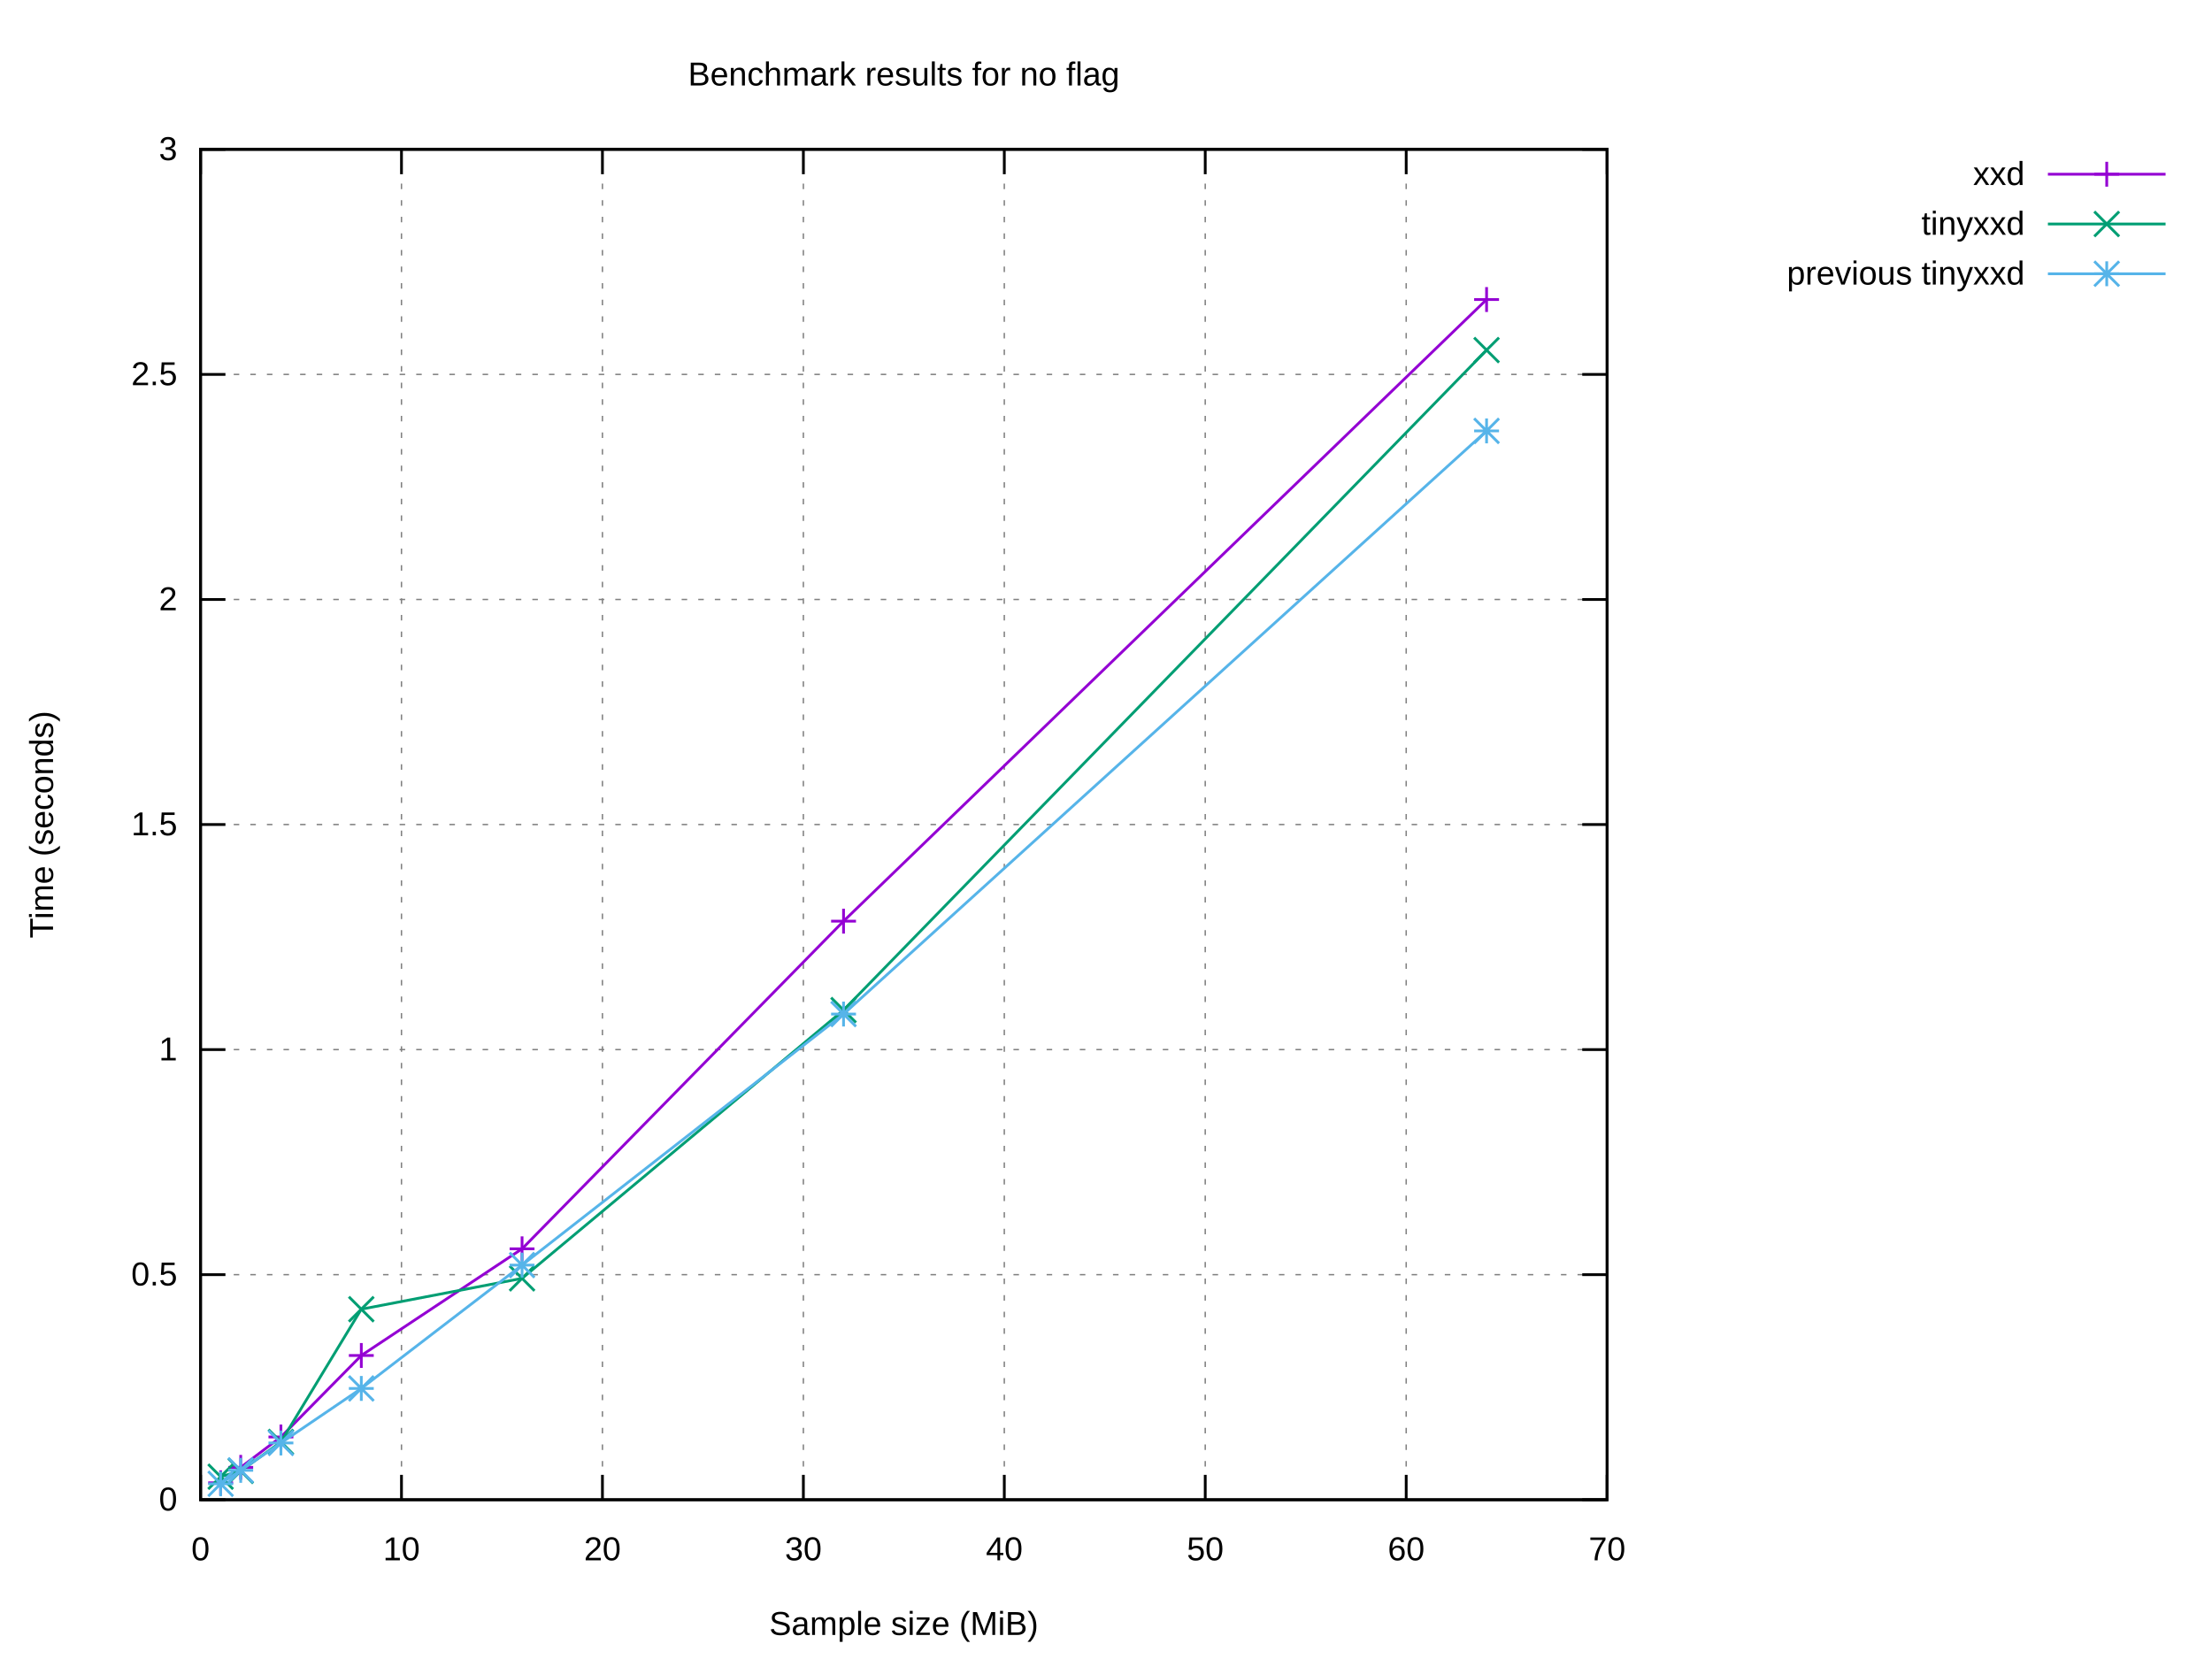
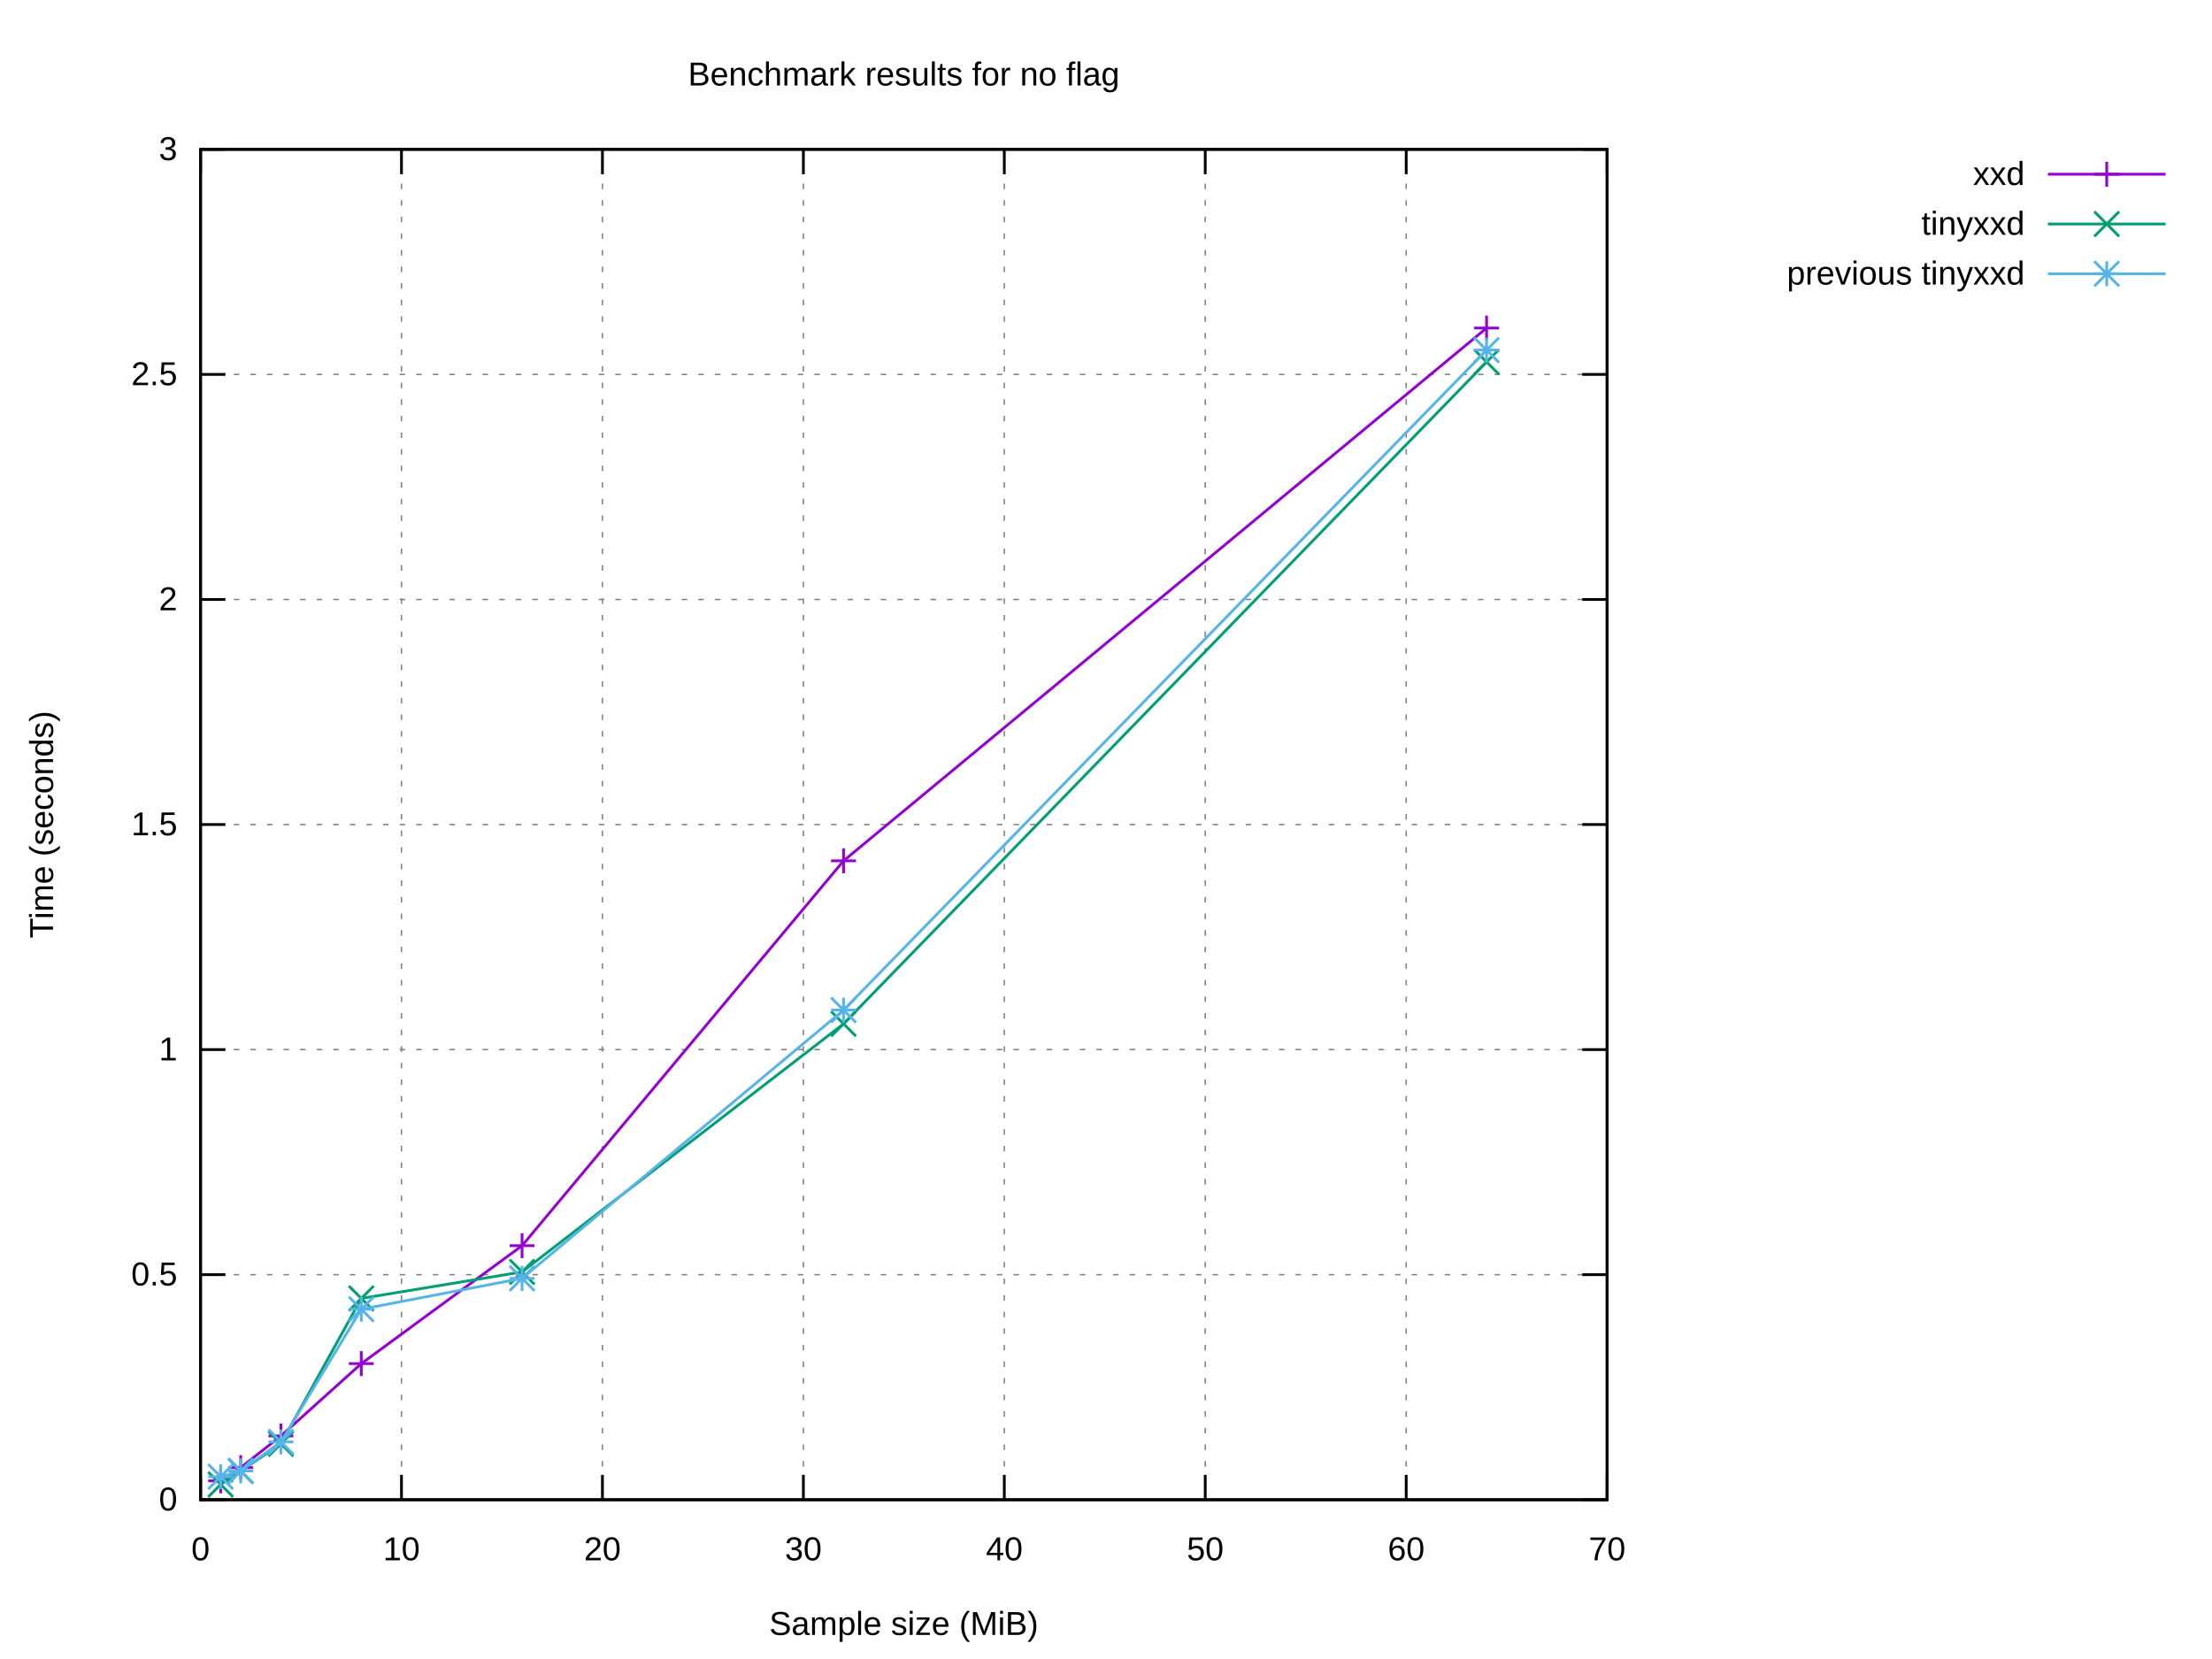
<svg xmlns="http://www.w3.org/2000/svg" xmlns:xlink="http://www.w3.org/1999/xlink" width="800" height="600" viewBox="0 0 800 600">
  <g id="gnuplot_canvas">
    <rect x="0" y="0" width="800" height="600" fill="#ffffff" />
    <defs>
      <circle id="gpDot" r="0.5" stroke-width="0.5" stroke="currentColor" />
      <path id="gpPt0" stroke-width="0.222" stroke="currentColor" d="M-1,0 h2 M0,-1 v2" />
      <path id="gpPt1" stroke-width="0.222" stroke="currentColor" d="M-1,-1 L1,1 M1,-1 L-1,1" />
      <path id="gpPt2" stroke-width="0.222" stroke="currentColor" d="M-1,0 L1,0 M0,-1 L0,1 M-1,-1 L1,1 M-1,1 L1,-1" />
      <rect id="gpPt3" stroke-width="0.222" stroke="currentColor" x="-1" y="-1" width="2" height="2" />
      <rect id="gpPt4" stroke-width="0.222" stroke="currentColor" fill="currentColor" x="-1" y="-1" width="2" height="2" />
      <circle id="gpPt5" stroke-width="0.222" stroke="currentColor" cx="0" cy="0" r="1" />
      <use xlink:href="#gpPt5" id="gpPt6" fill="currentColor" stroke="none" />
      <path id="gpPt7" stroke-width="0.222" stroke="currentColor" d="M0,-1.33 L-1.33,0.67 L1.33,0.67 z" />
      <use xlink:href="#gpPt7" id="gpPt8" fill="currentColor" stroke="none" />
      <use xlink:href="#gpPt7" id="gpPt9" stroke="currentColor" transform="rotate(180)" />
      <use xlink:href="#gpPt9" id="gpPt10" fill="currentColor" stroke="none" />
      <use xlink:href="#gpPt3" id="gpPt11" stroke="currentColor" transform="rotate(45)" />
      <use xlink:href="#gpPt11" id="gpPt12" fill="currentColor" stroke="none" />
      <path id="gpPt13" stroke-width="0.222" stroke="currentColor" d="M0,1.330 L1.265,0.411 L0.782,-1.067 L-0.782,-1.076 L-1.265,0.411 z" />
      <use xlink:href="#gpPt13" id="gpPt14" fill="currentColor" stroke="none" />
      <filter id="textbox" filterUnits="objectBoundingBox" x="0" y="0" height="1" width="1">
        <feFlood flood-color="#FFFFFF" flood-opacity="1" result="bgnd" />
        <feComposite in="SourceGraphic" in2="bgnd" operator="atop" />
      </filter>
      <filter id="greybox" filterUnits="objectBoundingBox" x="0" y="0" height="1" width="1">
        <feFlood flood-color="lightgrey" flood-opacity="1" result="grey" />
        <feComposite in="SourceGraphic" in2="grey" operator="atop" />
      </filter>
    </defs>
    <g fill="none" color="#FFFFFF" stroke="currentColor" stroke-width="1.00" stroke-linecap="butt" stroke-linejoin="miter">
</g>
    <g fill="none" color="black" stroke="currentColor" stroke-width="1.00" stroke-linecap="butt" stroke-linejoin="miter">
</g>
    <g fill="none" color="black" stroke="black" stroke-width="0.50" stroke-linecap="butt" stroke-linejoin="miter">
</g>
    <g fill="none" color="gray" stroke="currentColor" stroke-width="0.50" stroke-linecap="butt" stroke-linejoin="miter">
      <path stroke="gray" stroke-dasharray="2,4" class="gridline" d="M72.53,542.40 L581.24,542.40  " />
    </g>
    <g fill="none" color="gray" stroke="gray" stroke-width="1.00" stroke-linecap="butt" stroke-linejoin="miter">
</g>
    <g fill="none" color="black" stroke="currentColor" stroke-width="1.00" stroke-linecap="butt" stroke-linejoin="miter">
      <path stroke="black" d="M72.53,542.40 L81.53,542.40 M581.24,542.40 L572.24,542.40  " />
      <g transform="translate(64.14,546.30)" stroke="none" fill="black" font-family="Arial" font-size="12.00" text-anchor="end">
        <text>
          <tspan font-family="Arial"> 0</tspan>
        </text>
      </g>
    </g>
    <g fill="none" color="black" stroke="currentColor" stroke-width="1.00" stroke-linecap="butt" stroke-linejoin="miter">
</g>
    <g fill="none" color="black" stroke="black" stroke-width="0.50" stroke-linecap="butt" stroke-linejoin="miter">
</g>
    <g fill="none" color="gray" stroke="currentColor" stroke-width="0.50" stroke-linecap="butt" stroke-linejoin="miter">
      <path stroke="gray" stroke-dasharray="2,4" class="gridline" d="M72.53,461.00 L581.24,461.00  " />
    </g>
    <g fill="none" color="gray" stroke="gray" stroke-width="1.00" stroke-linecap="butt" stroke-linejoin="miter">
</g>
    <g fill="none" color="black" stroke="currentColor" stroke-width="1.00" stroke-linecap="butt" stroke-linejoin="miter">
      <path stroke="black" d="M72.53,461.00 L81.53,461.00 M581.24,461.00 L572.24,461.00  " />
      <g transform="translate(64.14,464.90)" stroke="none" fill="black" font-family="Arial" font-size="12.00" text-anchor="end">
        <text>
          <tspan font-family="Arial"> 0.5</tspan>
        </text>
      </g>
    </g>
    <g fill="none" color="black" stroke="currentColor" stroke-width="1.00" stroke-linecap="butt" stroke-linejoin="miter">
</g>
    <g fill="none" color="black" stroke="black" stroke-width="0.50" stroke-linecap="butt" stroke-linejoin="miter">
</g>
    <g fill="none" color="gray" stroke="currentColor" stroke-width="0.50" stroke-linecap="butt" stroke-linejoin="miter">
      <path stroke="gray" stroke-dasharray="2,4" class="gridline" d="M72.53,379.60 L581.24,379.60  " />
    </g>
    <g fill="none" color="gray" stroke="gray" stroke-width="1.00" stroke-linecap="butt" stroke-linejoin="miter">
</g>
    <g fill="none" color="black" stroke="currentColor" stroke-width="1.00" stroke-linecap="butt" stroke-linejoin="miter">
      <path stroke="black" d="M72.53,379.60 L81.53,379.60 M581.24,379.60 L572.24,379.60  " />
      <g transform="translate(64.14,383.50)" stroke="none" fill="black" font-family="Arial" font-size="12.00" text-anchor="end">
        <text>
          <tspan font-family="Arial"> 1</tspan>
        </text>
      </g>
    </g>
    <g fill="none" color="black" stroke="currentColor" stroke-width="1.00" stroke-linecap="butt" stroke-linejoin="miter">
</g>
    <g fill="none" color="black" stroke="black" stroke-width="0.50" stroke-linecap="butt" stroke-linejoin="miter">
</g>
    <g fill="none" color="gray" stroke="currentColor" stroke-width="0.50" stroke-linecap="butt" stroke-linejoin="miter">
      <path stroke="gray" stroke-dasharray="2,4" class="gridline" d="M72.53,298.20 L581.24,298.20  " />
    </g>
    <g fill="none" color="gray" stroke="gray" stroke-width="1.00" stroke-linecap="butt" stroke-linejoin="miter">
</g>
    <g fill="none" color="black" stroke="currentColor" stroke-width="1.00" stroke-linecap="butt" stroke-linejoin="miter">
      <path stroke="black" d="M72.53,298.20 L81.53,298.20 M581.24,298.20 L572.24,298.20  " />
      <g transform="translate(64.14,302.10)" stroke="none" fill="black" font-family="Arial" font-size="12.00" text-anchor="end">
        <text>
          <tspan font-family="Arial"> 1.5</tspan>
        </text>
      </g>
    </g>
    <g fill="none" color="black" stroke="currentColor" stroke-width="1.00" stroke-linecap="butt" stroke-linejoin="miter">
</g>
    <g fill="none" color="black" stroke="black" stroke-width="0.50" stroke-linecap="butt" stroke-linejoin="miter">
</g>
    <g fill="none" color="gray" stroke="currentColor" stroke-width="0.50" stroke-linecap="butt" stroke-linejoin="miter">
      <path stroke="gray" stroke-dasharray="2,4" class="gridline" d="M72.53,216.81 L581.24,216.81  " />
    </g>
    <g fill="none" color="gray" stroke="gray" stroke-width="1.00" stroke-linecap="butt" stroke-linejoin="miter">
</g>
    <g fill="none" color="black" stroke="currentColor" stroke-width="1.00" stroke-linecap="butt" stroke-linejoin="miter">
      <path stroke="black" d="M72.53,216.81 L81.53,216.81 M581.24,216.81 L572.24,216.81  " />
      <g transform="translate(64.14,220.71)" stroke="none" fill="black" font-family="Arial" font-size="12.00" text-anchor="end">
        <text>
          <tspan font-family="Arial"> 2</tspan>
        </text>
      </g>
    </g>
    <g fill="none" color="black" stroke="currentColor" stroke-width="1.00" stroke-linecap="butt" stroke-linejoin="miter">
</g>
    <g fill="none" color="black" stroke="black" stroke-width="0.50" stroke-linecap="butt" stroke-linejoin="miter">
</g>
    <g fill="none" color="gray" stroke="currentColor" stroke-width="0.50" stroke-linecap="butt" stroke-linejoin="miter">
      <path stroke="gray" stroke-dasharray="2,4" class="gridline" d="M72.53,135.41 L581.24,135.41  " />
    </g>
    <g fill="none" color="gray" stroke="gray" stroke-width="1.00" stroke-linecap="butt" stroke-linejoin="miter">
</g>
    <g fill="none" color="black" stroke="currentColor" stroke-width="1.00" stroke-linecap="butt" stroke-linejoin="miter">
      <path stroke="black" d="M72.53,135.41 L81.53,135.41 M581.24,135.41 L572.24,135.41  " />
      <g transform="translate(64.14,139.31)" stroke="none" fill="black" font-family="Arial" font-size="12.00" text-anchor="end">
        <text>
          <tspan font-family="Arial"> 2.5</tspan>
        </text>
      </g>
    </g>
    <g fill="none" color="black" stroke="currentColor" stroke-width="1.00" stroke-linecap="butt" stroke-linejoin="miter">
</g>
    <g fill="none" color="black" stroke="black" stroke-width="0.50" stroke-linecap="butt" stroke-linejoin="miter">
</g>
    <g fill="none" color="gray" stroke="currentColor" stroke-width="0.50" stroke-linecap="butt" stroke-linejoin="miter">
      <path stroke="gray" stroke-dasharray="2,4" class="gridline" d="M72.53,54.01 L581.24,54.01  " />
    </g>
    <g fill="none" color="gray" stroke="gray" stroke-width="1.00" stroke-linecap="butt" stroke-linejoin="miter">
</g>
    <g fill="none" color="black" stroke="currentColor" stroke-width="1.00" stroke-linecap="butt" stroke-linejoin="miter">
      <path stroke="black" d="M72.53,54.01 L81.53,54.01 M581.24,54.01 L572.24,54.01  " />
      <g transform="translate(64.14,57.91)" stroke="none" fill="black" font-family="Arial" font-size="12.00" text-anchor="end">
        <text>
          <tspan font-family="Arial"> 3</tspan>
        </text>
      </g>
    </g>
    <g fill="none" color="black" stroke="currentColor" stroke-width="1.00" stroke-linecap="butt" stroke-linejoin="miter">
</g>
    <g fill="none" color="black" stroke="black" stroke-width="0.50" stroke-linecap="butt" stroke-linejoin="miter">
</g>
    <g fill="none" color="gray" stroke="currentColor" stroke-width="0.50" stroke-linecap="butt" stroke-linejoin="miter">
      <path stroke="gray" stroke-dasharray="2,4" class="gridline" d="M72.53,542.40 L72.53,54.01  " />
    </g>
    <g fill="none" color="gray" stroke="gray" stroke-width="1.00" stroke-linecap="butt" stroke-linejoin="miter">
</g>
    <g fill="none" color="black" stroke="currentColor" stroke-width="1.00" stroke-linecap="butt" stroke-linejoin="miter">
      <path stroke="black" d="M72.53,542.40 L72.53,533.40 M72.53,54.01 L72.53,63.01  " />
      <g transform="translate(72.53,564.30)" stroke="none" fill="black" font-family="Arial" font-size="12.00" text-anchor="middle">
        <text>
          <tspan font-family="Arial"> 0</tspan>
        </text>
      </g>
    </g>
    <g fill="none" color="black" stroke="currentColor" stroke-width="1.00" stroke-linecap="butt" stroke-linejoin="miter">
</g>
    <g fill="none" color="black" stroke="black" stroke-width="0.50" stroke-linecap="butt" stroke-linejoin="miter">
</g>
    <g fill="none" color="gray" stroke="currentColor" stroke-width="0.50" stroke-linecap="butt" stroke-linejoin="miter">
      <path stroke="gray" stroke-dasharray="2,4" class="gridline" d="M145.20,542.40 L145.20,54.01  " />
    </g>
    <g fill="none" color="gray" stroke="gray" stroke-width="1.00" stroke-linecap="butt" stroke-linejoin="miter">
</g>
    <g fill="none" color="black" stroke="currentColor" stroke-width="1.00" stroke-linecap="butt" stroke-linejoin="miter">
      <path stroke="black" d="M145.20,542.40 L145.20,533.40 M145.20,54.01 L145.20,63.01  " />
      <g transform="translate(145.20,564.30)" stroke="none" fill="black" font-family="Arial" font-size="12.00" text-anchor="middle">
        <text>
          <tspan font-family="Arial"> 10</tspan>
        </text>
      </g>
    </g>
    <g fill="none" color="black" stroke="currentColor" stroke-width="1.00" stroke-linecap="butt" stroke-linejoin="miter">
</g>
    <g fill="none" color="black" stroke="black" stroke-width="0.50" stroke-linecap="butt" stroke-linejoin="miter">
</g>
    <g fill="none" color="gray" stroke="currentColor" stroke-width="0.50" stroke-linecap="butt" stroke-linejoin="miter">
      <path stroke="gray" stroke-dasharray="2,4" class="gridline" d="M217.88,542.40 L217.88,54.01  " />
    </g>
    <g fill="none" color="gray" stroke="gray" stroke-width="1.00" stroke-linecap="butt" stroke-linejoin="miter">
</g>
    <g fill="none" color="black" stroke="currentColor" stroke-width="1.00" stroke-linecap="butt" stroke-linejoin="miter">
      <path stroke="black" d="M217.88,542.40 L217.88,533.40 M217.88,54.01 L217.88,63.01  " />
      <g transform="translate(217.88,564.30)" stroke="none" fill="black" font-family="Arial" font-size="12.00" text-anchor="middle">
        <text>
          <tspan font-family="Arial"> 20</tspan>
        </text>
      </g>
    </g>
    <g fill="none" color="black" stroke="currentColor" stroke-width="1.00" stroke-linecap="butt" stroke-linejoin="miter">
</g>
    <g fill="none" color="black" stroke="black" stroke-width="0.50" stroke-linecap="butt" stroke-linejoin="miter">
</g>
    <g fill="none" color="gray" stroke="currentColor" stroke-width="0.50" stroke-linecap="butt" stroke-linejoin="miter">
      <path stroke="gray" stroke-dasharray="2,4" class="gridline" d="M290.55,542.40 L290.55,54.01  " />
    </g>
    <g fill="none" color="gray" stroke="gray" stroke-width="1.00" stroke-linecap="butt" stroke-linejoin="miter">
</g>
    <g fill="none" color="black" stroke="currentColor" stroke-width="1.00" stroke-linecap="butt" stroke-linejoin="miter">
      <path stroke="black" d="M290.55,542.40 L290.55,533.40 M290.55,54.01 L290.55,63.01  " />
      <g transform="translate(290.55,564.30)" stroke="none" fill="black" font-family="Arial" font-size="12.00" text-anchor="middle">
        <text>
          <tspan font-family="Arial"> 30</tspan>
        </text>
      </g>
    </g>
    <g fill="none" color="black" stroke="currentColor" stroke-width="1.00" stroke-linecap="butt" stroke-linejoin="miter">
</g>
    <g fill="none" color="black" stroke="black" stroke-width="0.50" stroke-linecap="butt" stroke-linejoin="miter">
</g>
    <g fill="none" color="gray" stroke="currentColor" stroke-width="0.50" stroke-linecap="butt" stroke-linejoin="miter">
      <path stroke="gray" stroke-dasharray="2,4" class="gridline" d="M363.22,542.40 L363.22,54.01  " />
    </g>
    <g fill="none" color="gray" stroke="gray" stroke-width="1.00" stroke-linecap="butt" stroke-linejoin="miter">
</g>
    <g fill="none" color="black" stroke="currentColor" stroke-width="1.00" stroke-linecap="butt" stroke-linejoin="miter">
      <path stroke="black" d="M363.22,542.40 L363.22,533.40 M363.22,54.01 L363.22,63.01  " />
      <g transform="translate(363.22,564.30)" stroke="none" fill="black" font-family="Arial" font-size="12.00" text-anchor="middle">
        <text>
          <tspan font-family="Arial"> 40</tspan>
        </text>
      </g>
    </g>
    <g fill="none" color="black" stroke="currentColor" stroke-width="1.00" stroke-linecap="butt" stroke-linejoin="miter">
</g>
    <g fill="none" color="black" stroke="black" stroke-width="0.50" stroke-linecap="butt" stroke-linejoin="miter">
</g>
    <g fill="none" color="gray" stroke="currentColor" stroke-width="0.50" stroke-linecap="butt" stroke-linejoin="miter">
      <path stroke="gray" stroke-dasharray="2,4" class="gridline" d="M435.89,542.40 L435.89,54.01  " />
    </g>
    <g fill="none" color="gray" stroke="gray" stroke-width="1.00" stroke-linecap="butt" stroke-linejoin="miter">
</g>
    <g fill="none" color="black" stroke="currentColor" stroke-width="1.00" stroke-linecap="butt" stroke-linejoin="miter">
      <path stroke="black" d="M435.89,542.40 L435.89,533.40 M435.89,54.01 L435.89,63.01  " />
      <g transform="translate(435.89,564.30)" stroke="none" fill="black" font-family="Arial" font-size="12.00" text-anchor="middle">
        <text>
          <tspan font-family="Arial"> 50</tspan>
        </text>
      </g>
    </g>
    <g fill="none" color="black" stroke="currentColor" stroke-width="1.00" stroke-linecap="butt" stroke-linejoin="miter">
</g>
    <g fill="none" color="black" stroke="black" stroke-width="0.50" stroke-linecap="butt" stroke-linejoin="miter">
</g>
    <g fill="none" color="gray" stroke="currentColor" stroke-width="0.50" stroke-linecap="butt" stroke-linejoin="miter">
      <path stroke="gray" stroke-dasharray="2,4" class="gridline" d="M508.57,542.40 L508.57,54.01  " />
    </g>
    <g fill="none" color="gray" stroke="gray" stroke-width="1.00" stroke-linecap="butt" stroke-linejoin="miter">
</g>
    <g fill="none" color="black" stroke="currentColor" stroke-width="1.00" stroke-linecap="butt" stroke-linejoin="miter">
      <path stroke="black" d="M508.57,542.40 L508.57,533.40 M508.57,54.01 L508.57,63.01  " />
      <g transform="translate(508.57,564.30)" stroke="none" fill="black" font-family="Arial" font-size="12.00" text-anchor="middle">
        <text>
          <tspan font-family="Arial"> 60</tspan>
        </text>
      </g>
    </g>
    <g fill="none" color="black" stroke="currentColor" stroke-width="1.00" stroke-linecap="butt" stroke-linejoin="miter">
</g>
    <g fill="none" color="black" stroke="black" stroke-width="0.50" stroke-linecap="butt" stroke-linejoin="miter">
</g>
    <g fill="none" color="gray" stroke="currentColor" stroke-width="0.50" stroke-linecap="butt" stroke-linejoin="miter">
      <path stroke="gray" stroke-dasharray="2,4" class="gridline" d="M581.24,542.40 L581.24,54.01  " />
    </g>
    <g fill="none" color="gray" stroke="gray" stroke-width="1.00" stroke-linecap="butt" stroke-linejoin="miter">
</g>
    <g fill="none" color="black" stroke="currentColor" stroke-width="1.00" stroke-linecap="butt" stroke-linejoin="miter">
      <path stroke="black" d="M581.24,542.40 L581.24,533.40 M581.24,54.01 L581.24,63.01  " />
      <g transform="translate(581.24,564.30)" stroke="none" fill="black" font-family="Arial" font-size="12.00" text-anchor="middle">
        <text>
          <tspan font-family="Arial"> 70</tspan>
        </text>
      </g>
    </g>
    <g fill="none" color="black" stroke="currentColor" stroke-width="1.00" stroke-linecap="butt" stroke-linejoin="miter">
</g>
    <g fill="none" color="black" stroke="currentColor" stroke-width="1.00" stroke-linecap="butt" stroke-linejoin="miter">
      <path stroke="black" d="M72.53,54.01 L72.53,542.40 L581.24,542.40 L581.24,54.01 L72.53,54.01 Z  " />
    </g>
    <g fill="none" color="black" stroke="currentColor" stroke-width="1.00" stroke-linecap="butt" stroke-linejoin="miter">
</g>
    <g id="gnuplot_plot_1">
      <g fill="none" color="black" stroke="currentColor" stroke-width="1.00" stroke-linecap="butt" stroke-linejoin="miter">
        <g transform="translate(732.26,66.91)" stroke="none" fill="black" font-family="Arial" font-size="12.00" text-anchor="end">
          <text>
            <tspan font-family="Arial">xxd</tspan>
          </text>
        </g>
      </g>
      <g fill="none" color="black" stroke="currentColor" stroke-width="1.00" stroke-linecap="butt" stroke-linejoin="miter">
-         <path stroke="rgb(148,   0, 211)" d="M740.65,63.01 L783.21,63.01 M537.64,108.33 L305.08,333.15 L188.81,451.65 L130.67,490.23 L101.60,519.70 L87.06,530.69   L79.80,536.27  " />
-         <use xlink:href="#gpPt0" transform="translate(537.64,108.33) scale(4.50)" color="rgb(148,   0, 211)" />
-         <use xlink:href="#gpPt0" transform="translate(305.08,333.15) scale(4.50)" color="rgb(148,   0, 211)" />
-         <use xlink:href="#gpPt0" transform="translate(188.81,451.65) scale(4.50)" color="rgb(148,   0, 211)" />
-         <use xlink:href="#gpPt0" transform="translate(130.67,490.23) scale(4.50)" color="rgb(148,   0, 211)" />
-         <use xlink:href="#gpPt0" transform="translate(101.60,519.70) scale(4.50)" color="rgb(148,   0, 211)" />
-         <use xlink:href="#gpPt0" transform="translate(87.06,530.69) scale(4.50)" color="rgb(148,   0, 211)" />
-         <use xlink:href="#gpPt0" transform="translate(79.80,536.27) scale(4.50)" color="rgb(148,   0, 211)" />
+         <path stroke="rgb(148,   0, 211)" d="M740.65,63.01 L783.21,63.01 M537.64,118.64 L305.08,311.33 L188.81,450.52 L130.67,493.17 L101.60,519.33 L87.06,530.78   L79.80,535.57  " />
+         <use xlink:href="#gpPt0" transform="translate(537.64,118.64) scale(4.50)" color="rgb(148,   0, 211)" />
+         <use xlink:href="#gpPt0" transform="translate(305.08,311.33) scale(4.50)" color="rgb(148,   0, 211)" />
+         <use xlink:href="#gpPt0" transform="translate(188.81,450.52) scale(4.50)" color="rgb(148,   0, 211)" />
+         <use xlink:href="#gpPt0" transform="translate(130.67,493.17) scale(4.50)" color="rgb(148,   0, 211)" />
+         <use xlink:href="#gpPt0" transform="translate(101.60,519.33) scale(4.50)" color="rgb(148,   0, 211)" />
+         <use xlink:href="#gpPt0" transform="translate(87.06,530.78) scale(4.50)" color="rgb(148,   0, 211)" />
+         <use xlink:href="#gpPt0" transform="translate(79.80,535.57) scale(4.50)" color="rgb(148,   0, 211)" />
        <use xlink:href="#gpPt0" transform="translate(761.93,63.01) scale(4.50)" color="rgb(148,   0, 211)" />
      </g>
    </g>
    <g id="gnuplot_plot_2">
      <g fill="none" color="black" stroke="currentColor" stroke-width="1.00" stroke-linecap="butt" stroke-linejoin="miter">
        <g transform="translate(732.26,84.91)" stroke="none" fill="black" font-family="Arial" font-size="12.00" text-anchor="end">
          <text>
            <tspan font-family="Arial">tinyxxd</tspan>
          </text>
        </g>
      </g>
      <g fill="none" color="black" stroke="currentColor" stroke-width="1.00" stroke-linecap="butt" stroke-linejoin="miter">
-         <path stroke="rgb(  0, 158, 115)" d="M740.65,81.01 L783.21,81.01 M537.64,126.61 L305.08,365.31 L188.81,462.34 L130.67,473.49 L101.60,521.50 L87.06,531.99   L79.80,534.06  " />
-         <use xlink:href="#gpPt1" transform="translate(537.64,126.61) scale(4.50)" color="rgb(  0, 158, 115)" />
-         <use xlink:href="#gpPt1" transform="translate(305.08,365.31) scale(4.50)" color="rgb(  0, 158, 115)" />
-         <use xlink:href="#gpPt1" transform="translate(188.81,462.34) scale(4.50)" color="rgb(  0, 158, 115)" />
-         <use xlink:href="#gpPt1" transform="translate(130.67,473.49) scale(4.50)" color="rgb(  0, 158, 115)" />
-         <use xlink:href="#gpPt1" transform="translate(101.60,521.50) scale(4.50)" color="rgb(  0, 158, 115)" />
-         <use xlink:href="#gpPt1" transform="translate(87.06,531.99) scale(4.50)" color="rgb(  0, 158, 115)" />
-         <use xlink:href="#gpPt1" transform="translate(79.80,534.06) scale(4.50)" color="rgb(  0, 158, 115)" />
+         <path stroke="rgb(  0, 158, 115)" d="M740.65,81.01 L783.21,81.01 M537.64,130.90 L305.08,370.28 L188.81,460.01 L130.67,469.59 L101.60,522.17 L87.06,532.01   L79.80,536.88  " />
+         <use xlink:href="#gpPt1" transform="translate(537.64,130.90) scale(4.50)" color="rgb(  0, 158, 115)" />
+         <use xlink:href="#gpPt1" transform="translate(305.08,370.28) scale(4.50)" color="rgb(  0, 158, 115)" />
+         <use xlink:href="#gpPt1" transform="translate(188.81,460.01) scale(4.50)" color="rgb(  0, 158, 115)" />
+         <use xlink:href="#gpPt1" transform="translate(130.67,469.59) scale(4.50)" color="rgb(  0, 158, 115)" />
+         <use xlink:href="#gpPt1" transform="translate(101.60,522.17) scale(4.50)" color="rgb(  0, 158, 115)" />
+         <use xlink:href="#gpPt1" transform="translate(87.06,532.01) scale(4.50)" color="rgb(  0, 158, 115)" />
+         <use xlink:href="#gpPt1" transform="translate(79.80,536.88) scale(4.50)" color="rgb(  0, 158, 115)" />
        <use xlink:href="#gpPt1" transform="translate(761.93,81.01) scale(4.50)" color="rgb(  0, 158, 115)" />
      </g>
    </g>
    <g id="gnuplot_plot_3">
      <g fill="none" color="black" stroke="currentColor" stroke-width="1.00" stroke-linecap="butt" stroke-linejoin="miter">
        <g transform="translate(732.26,102.91)" stroke="none" fill="black" font-family="Arial" font-size="12.00" text-anchor="end">
          <text>
            <tspan font-family="Arial">previous tinyxxd</tspan>
          </text>
        </g>
      </g>
      <g fill="none" color="black" stroke="currentColor" stroke-width="1.00" stroke-linecap="butt" stroke-linejoin="miter">
-         <path stroke="rgb( 86, 180, 233)" d="M740.65,99.01 L783.21,99.01 M537.64,155.84 L305.08,366.75 L188.81,457.54 L130.67,502.15 L101.60,521.87 L87.06,531.77   L79.80,536.64  " />
-         <use xlink:href="#gpPt2" transform="translate(537.64,155.84) scale(4.50)" color="rgb( 86, 180, 233)" />
-         <use xlink:href="#gpPt2" transform="translate(305.08,366.75) scale(4.50)" color="rgb( 86, 180, 233)" />
-         <use xlink:href="#gpPt2" transform="translate(188.81,457.54) scale(4.50)" color="rgb( 86, 180, 233)" />
-         <use xlink:href="#gpPt2" transform="translate(130.67,502.15) scale(4.50)" color="rgb( 86, 180, 233)" />
-         <use xlink:href="#gpPt2" transform="translate(101.60,521.87) scale(4.50)" color="rgb( 86, 180, 233)" />
-         <use xlink:href="#gpPt2" transform="translate(87.06,531.77) scale(4.50)" color="rgb( 86, 180, 233)" />
-         <use xlink:href="#gpPt2" transform="translate(79.80,536.64) scale(4.50)" color="rgb( 86, 180, 233)" />
+         <path stroke="rgb( 86, 180, 233)" d="M740.65,99.01 L783.21,99.01 M537.64,126.61 L305.08,365.31 L188.81,462.34 L130.67,473.49 L101.60,521.50 L87.06,531.99   L79.80,534.06  " />
+         <use xlink:href="#gpPt2" transform="translate(537.64,126.61) scale(4.50)" color="rgb( 86, 180, 233)" />
+         <use xlink:href="#gpPt2" transform="translate(305.08,365.31) scale(4.50)" color="rgb( 86, 180, 233)" />
+         <use xlink:href="#gpPt2" transform="translate(188.81,462.34) scale(4.50)" color="rgb( 86, 180, 233)" />
+         <use xlink:href="#gpPt2" transform="translate(130.67,473.49) scale(4.50)" color="rgb( 86, 180, 233)" />
+         <use xlink:href="#gpPt2" transform="translate(101.60,521.50) scale(4.50)" color="rgb( 86, 180, 233)" />
+         <use xlink:href="#gpPt2" transform="translate(87.06,531.99) scale(4.50)" color="rgb( 86, 180, 233)" />
+         <use xlink:href="#gpPt2" transform="translate(79.80,534.06) scale(4.50)" color="rgb( 86, 180, 233)" />
        <use xlink:href="#gpPt2" transform="translate(761.93,99.01) scale(4.50)" color="rgb( 86, 180, 233)" />
      </g>
    </g>
    <g fill="none" color="#FFFFFF" stroke="rgb( 86, 180, 233)" stroke-width="2.00" stroke-linecap="butt" stroke-linejoin="miter">
</g>
    <g fill="none" color="black" stroke="currentColor" stroke-width="2.00" stroke-linecap="butt" stroke-linejoin="miter">
</g>
    <g fill="none" color="black" stroke="black" stroke-width="1.00" stroke-linecap="butt" stroke-linejoin="miter">
</g>
    <g fill="none" color="black" stroke="currentColor" stroke-width="1.00" stroke-linecap="butt" stroke-linejoin="miter">
      <path stroke="black" d="M72.53,54.01 L72.53,542.40 L581.24,542.40 L581.24,54.01 L72.53,54.01 Z  " />
      <g transform="translate(19.18,298.21) rotate(270.00)" stroke="none" fill="black" font-family="Arial" font-size="12.00" text-anchor="middle">
        <text>
          <tspan font-family="Arial">Time (seconds)</tspan>
        </text>
      </g>
    </g>
    <g fill="none" color="black" stroke="currentColor" stroke-width="1.00" stroke-linecap="butt" stroke-linejoin="miter">
      <g transform="translate(326.88,591.30)" stroke="none" fill="black" font-family="Arial" font-size="12.00" text-anchor="middle">
        <text>
          <tspan font-family="Arial">Sample size (MiB)</tspan>
        </text>
      </g>
    </g>
    <g fill="none" color="black" stroke="currentColor" stroke-width="1.00" stroke-linecap="butt" stroke-linejoin="miter">
</g>
    <g fill="none" color="black" stroke="currentColor" stroke-width="1.00" stroke-linecap="butt" stroke-linejoin="miter">
      <g transform="translate(326.88,30.91)" stroke="none" fill="black" font-family="Arial" font-size="12.00" text-anchor="middle">
        <text>
          <tspan font-family="Arial">Benchmark results for no flag</tspan>
        </text>
      </g>
    </g>
    <g fill="none" color="black" stroke="currentColor" stroke-width="1.00" stroke-linecap="butt" stroke-linejoin="miter">
</g>
  </g>
</svg>
